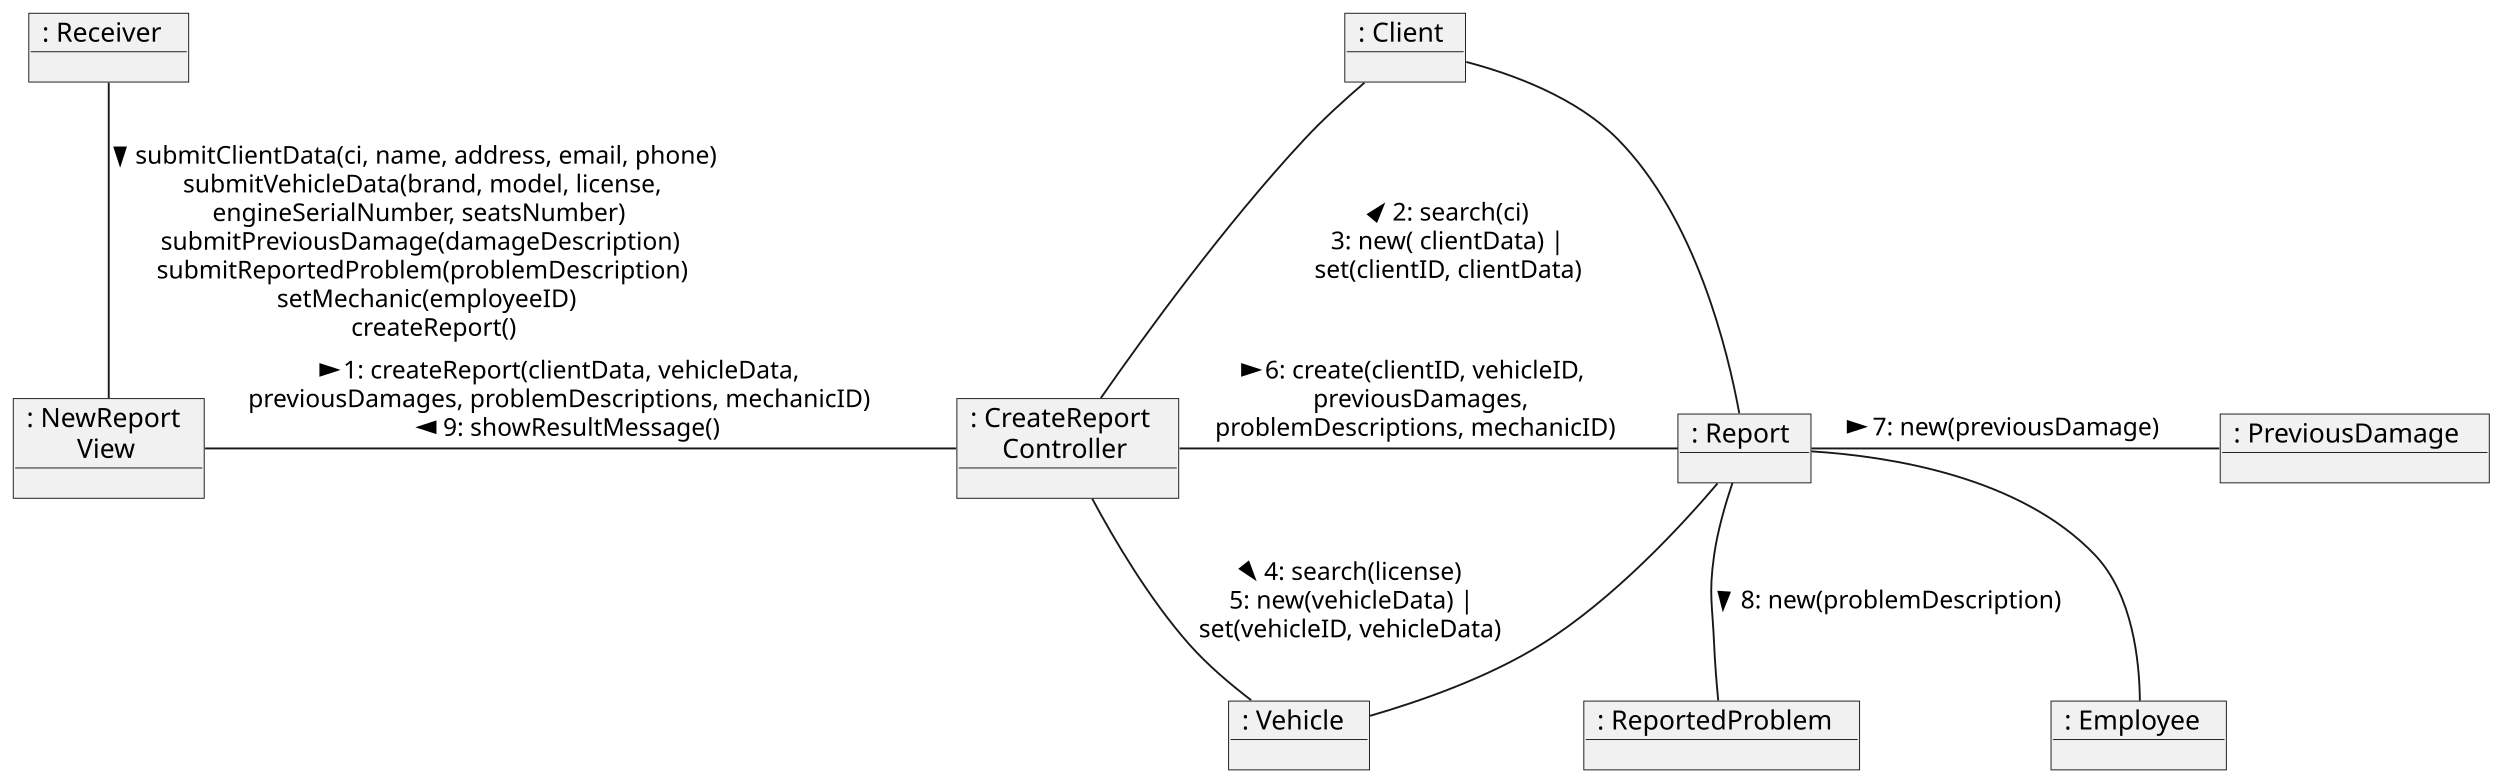
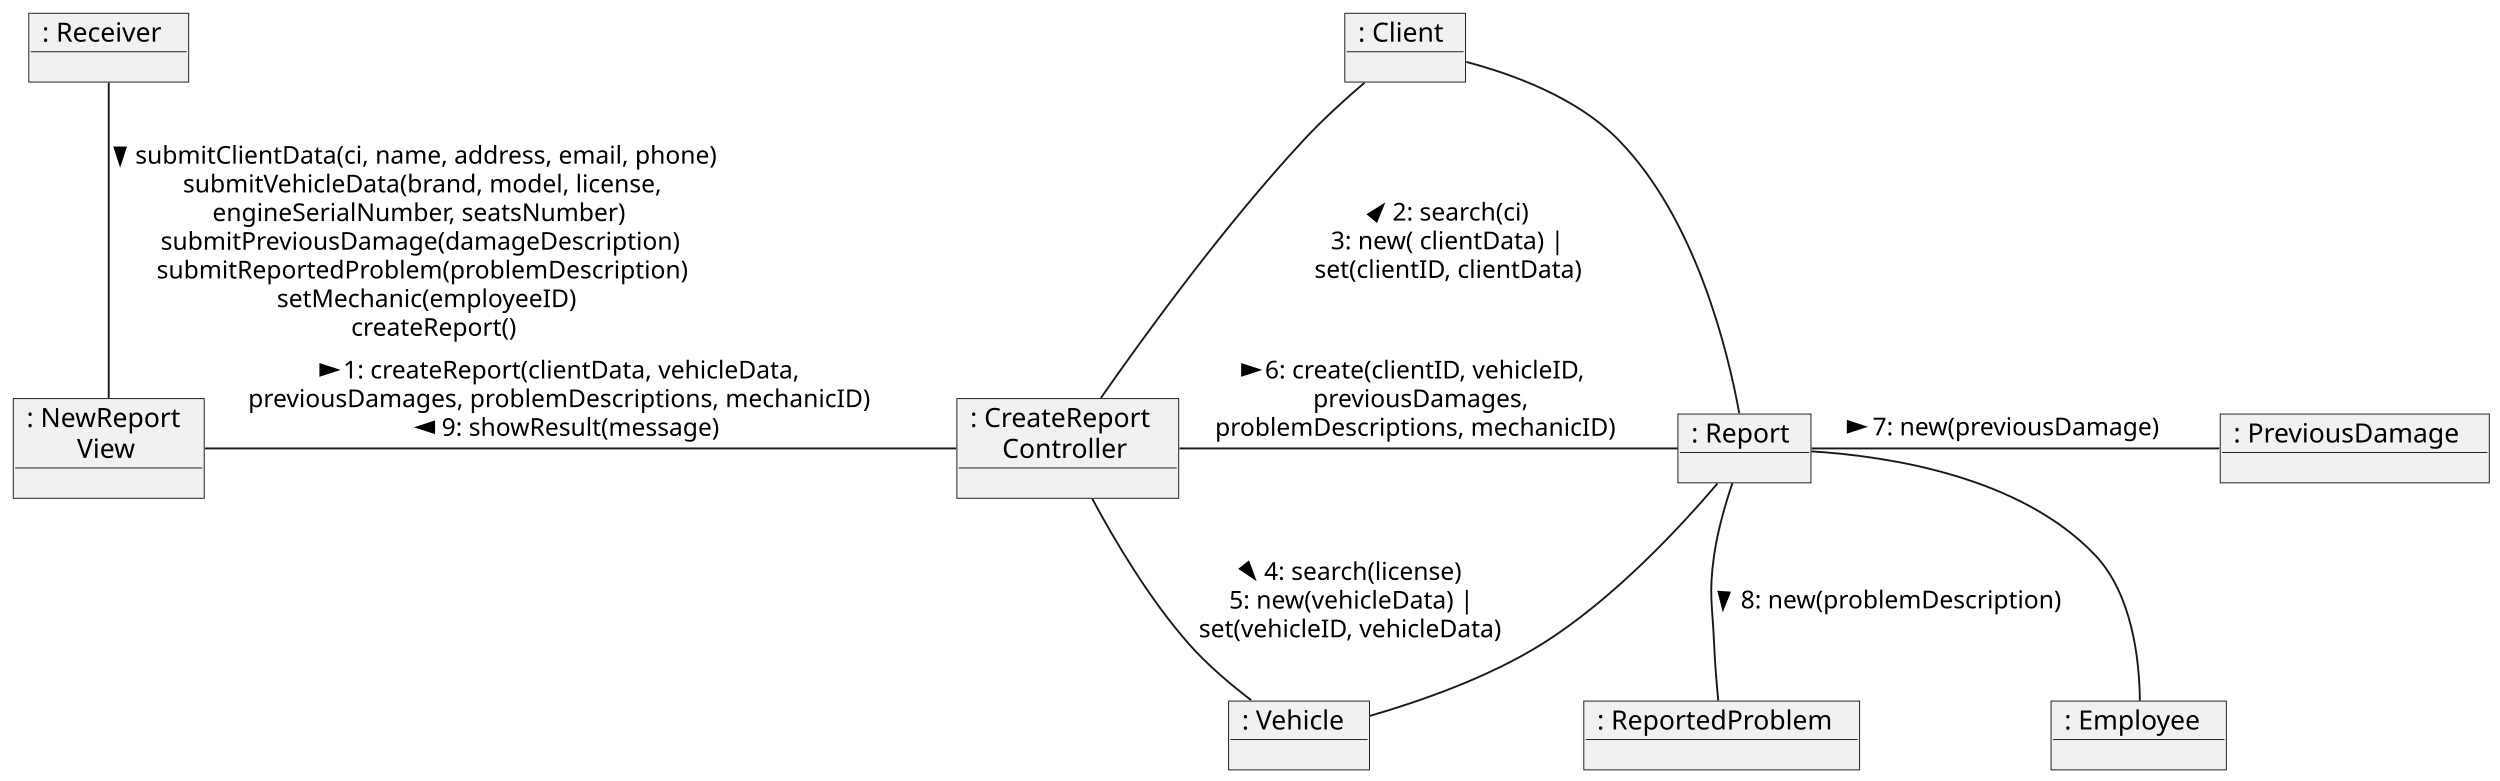
<svg xmlns="http://www.w3.org/2000/svg" contentStyleType="text/css" height="412px" preserveAspectRatio="none" style="width:1319px;height:412px;background:#FFFFFF;" version="1.1" viewBox="0 0 1319 412" width="1319px" zoomAndPan="magnify">
  <defs />
  <g>
    <g id="elem_Receiver">
      <rect fill="#F1F1F1" height="36.297" style="stroke:#181818;stroke-width:0.5;" width="84.362" x="15.19" y="7" />
      <text fill="#000000" font-family="sans-serif" font-size="14" lengthAdjust="spacing" textLength="70.362" x="22.19" y="21.995">: Receiver</text>
      <line style="stroke:#181818;stroke-width:0.5;" x1="16.19" x2="98.552" y1="27.297" y2="27.297" />
    </g>
    <g id="elem_NewReportView">
      <rect fill="#F1F1F1" height="52.594" style="stroke:#181818;stroke-width:0.5;" width="100.741" x="7" y="210.3" />
      <text fill="#000000" font-family="sans-serif" font-size="14" lengthAdjust="spacing" textLength="86.741" x="14" y="225.295">: NewReport</text>
      <text fill="#000000" font-family="sans-serif" font-size="14" lengthAdjust="spacing" textLength="33.53" x="40.605" y="241.592">View</text>
      <line style="stroke:#181818;stroke-width:0.5;" x1="8" x2="106.741" y1="246.894" y2="246.894" />
    </g>
    <g id="elem_Client">
      <rect fill="#F1F1F1" height="36.297" style="stroke:#181818;stroke-width:0.5;" width="63.697" x="709.52" y="7" />
      <text fill="#000000" font-family="sans-serif" font-size="14" lengthAdjust="spacing" textLength="49.697" x="716.52" y="21.995">: Client</text>
      <line style="stroke:#181818;stroke-width:0.5;" x1="710.52" x2="772.217" y1="27.297" y2="27.297" />
    </g>
    <g id="elem_Vehicle">
      <rect fill="#F1F1F1" height="36.297" style="stroke:#181818;stroke-width:0.5;" width="74.32" x="648.21" y="369.89" />
      <text fill="#000000" font-family="sans-serif" font-size="14" lengthAdjust="spacing" textLength="60.32" x="655.21" y="384.885">: Vehicle</text>
      <line style="stroke:#181818;stroke-width:0.5;" x1="649.21" x2="721.53" y1="390.187" y2="390.187" />
    </g>
    <g id="elem_Report">
      <rect fill="#F1F1F1" height="36.297" style="stroke:#181818;stroke-width:0.5;" width="70.205" x="885.27" y="218.45" />
      <text fill="#000000" font-family="sans-serif" font-size="14" lengthAdjust="spacing" textLength="56.205" x="892.27" y="233.445">: Report</text>
      <line style="stroke:#181818;stroke-width:0.5;" x1="886.27" x2="954.475" y1="238.747" y2="238.747" />
    </g>
    <g id="elem_Employee">
      <rect fill="#F1F1F1" height="36.297" style="stroke:#181818;stroke-width:0.5;" width="92.504" x="1082.12" y="369.89" />
      <text fill="#000000" font-family="sans-serif" font-size="14" lengthAdjust="spacing" textLength="78.504" x="1089.12" y="384.885">: Employee</text>
      <line style="stroke:#181818;stroke-width:0.5;" x1="1083.12" x2="1173.624" y1="390.187" y2="390.187" />
    </g>
    <g id="elem_PreviousDamage">
      <rect fill="#F1F1F1" height="36.297" style="stroke:#181818;stroke-width:0.5;" width="141.962" x="1171.39" y="218.45" />
      <text fill="#000000" font-family="sans-serif" font-size="14" lengthAdjust="spacing" textLength="127.962" x="1178.39" y="233.445">: PreviousDamage</text>
      <line style="stroke:#181818;stroke-width:0.5;" x1="1172.39" x2="1312.352" y1="238.747" y2="238.747" />
    </g>
    <g id="elem_ReportedProblem">
      <rect fill="#F1F1F1" height="36.297" style="stroke:#181818;stroke-width:0.5;" width="145.496" x="835.62" y="369.89" />
      <text fill="#000000" font-family="sans-serif" font-size="14" lengthAdjust="spacing" textLength="131.496" x="842.62" y="384.885">: ReportedProblem</text>
      <line style="stroke:#181818;stroke-width:0.5;" x1="836.62" x2="980.116" y1="390.187" y2="390.187" />
    </g>
    <g id="elem_CreateReportController">
      <rect fill="#F1F1F1" height="52.594" style="stroke:#181818;stroke-width:0.5;" width="117.031" x="504.85" y="210.3" />
      <text fill="#000000" font-family="sans-serif" font-size="14" lengthAdjust="spacing" textLength="103.031" x="511.85" y="225.295">: CreateReport</text>
      <text fill="#000000" font-family="sans-serif" font-size="14" lengthAdjust="spacing" textLength="69.173" x="528.779" y="241.592">Controller</text>
      <line style="stroke:#181818;stroke-width:0.5;" x1="505.85" x2="620.881" y1="246.894" y2="246.894" />
    </g>
    <g id="link_Receiver_NewReportView">
      <path codeLine="11" d="M57.37,43.65 C57.37,80.61 57.37,166.81 57.37,209.99 " fill="none" id="Receiver-NewReportView" style="stroke:#181818;stroke-width:1;" />
      <polygon fill="#000000" points="63.37,86.866,66.309,77.821,60.431,77.821,63.37,86.866" style="stroke:#000000;stroke-width:1;" />
      <text fill="#000000" font-family="sans-serif" font-size="13" lengthAdjust="spacing" textLength="332.033" x="71.37" y="86.367">submitClientData(ci, name, address, email, phone)</text>
      <text fill="#000000" font-family="sans-serif" font-size="13" lengthAdjust="spacing" textLength="272.822" x="96.542" y="101.5">submitVehicleData(brand, model, license,</text>
      <text fill="#000000" font-family="sans-serif" font-size="13" lengthAdjust="spacing" textLength="233.511" x="112.065" y="116.632">engineSerialNumber, seatsNumber)</text>
      <text fill="#000000" font-family="sans-serif" font-size="13" lengthAdjust="spacing" textLength="292.227" x="84.773" y="131.765">submitPreviousDamage(damageDescription)</text>
      <text fill="#000000" font-family="sans-serif" font-size="13" lengthAdjust="spacing" textLength="296.486" x="82.643" y="146.898">submitReportedProblem(problemDescription)</text>
      <text fill="#000000" font-family="sans-serif" font-size="13" lengthAdjust="spacing" textLength="169.59" x="146.091" y="162.031">setMechanic(employeeID)</text>
      <text fill="#000000" font-family="sans-serif" font-size="13" lengthAdjust="spacing" textLength="95.374" x="185.266" y="177.164">createReport()</text>
    </g>
    <g id="link_NewReportView_CreateReportController">
      <path codeLine="12" d="M108.2,236.6 C202.56,236.6 404.27,236.6 504.43,236.6 " fill="none" id="NewReportView-CreateReportController" style="stroke:#181818;stroke-width:1;" />
      <polygon fill="#000000" points="178.069,195.166,169.024,192.227,169.024,198.105,178.069,195.166" style="stroke:#000000;stroke-width:1;" />
      <text fill="#000000" font-family="sans-serif" font-size="13" lengthAdjust="spacing" textLength="263.567" x="181.069" y="199.667">1: createReport(clientData, vehicleData,</text>
      <text fill="#000000" font-family="sans-serif" font-size="13" lengthAdjust="spacing" textLength="350.841" x="130.932" y="214.8">previousDamages, problemDescriptions, mechanicID)</text>
-       <polygon fill="#000000" points="220.726,225.432,229.771,228.371,229.771,222.493,220.726,225.432" style="stroke:#000000;stroke-width:1;" />
-       <text fill="#000000" font-family="sans-serif" font-size="13" lengthAdjust="spacing" textLength="158.253" x="233.726" y="229.933">9: showResultMessage()</text>
+       <polygon fill="#000000" points="220.003,225.432,229.048,228.371,229.048,222.493,220.003,225.432" style="stroke:#000000;stroke-width:1;" />
+       <text fill="#000000" font-family="sans-serif" font-size="13" lengthAdjust="spacing" textLength="159.701" x="233.003" y="229.933">9: showResult(message)</text>
    </g>
    <g id="link_Client_CreateReportController">
      <path codeLine="13" d="M719.89,43.65 C709.9,52.19 698.11,62.85 688.37,73.3 C646.31,118.45 603.84,176.95 580.84,209.96 " fill="none" id="Client-CreateReportController" style="stroke:#181818;stroke-width:1;" />
      <polygon fill="#000000" points="729.852,108.031,721.795,113.085,726.305,116.855,729.852,108.031" style="stroke:#000000;stroke-width:1;" />
      <text fill="#000000" font-family="sans-serif" font-size="13" lengthAdjust="spacing" textLength="81.155" x="734.645" y="116.367">2: search(ci)</text>
      <text fill="#000000" font-family="sans-serif" font-size="13" lengthAdjust="spacing" textLength="133.186" x="702.129" y="131.5">3: new( clientData) |</text>
      <text fill="#000000" font-family="sans-serif" font-size="13" lengthAdjust="spacing" textLength="154.572" x="693.502" y="146.632">set(clientID, clientData)</text>
    </g>
    <g id="link_CreateReportController_Vehicle">
      <path codeLine="14" d="M576.27,263.14 C587.92,284.86 606.43,316.19 627.37,339.89 C636.99,350.78 649.3,361.17 660.1,369.41 " fill="none" id="CreateReportController-Vehicle" style="stroke:#181818;stroke-width:1;" />
      <polygon fill="#000000" points="662.025,305.382,658.731,296.46,654.116,300.101,662.025,305.382" style="stroke:#000000;stroke-width:1;" />
      <text fill="#000000" font-family="sans-serif" font-size="13" lengthAdjust="spacing" textLength="115.775" x="666.929" y="305.957">4: search(license)</text>
      <text fill="#000000" font-family="sans-serif" font-size="13" lengthAdjust="spacing" textLength="139.648" x="648.492" y="321.09">5: new(vehicleData) |</text>
      <text fill="#000000" font-family="sans-serif" font-size="13" lengthAdjust="spacing" textLength="175.76" x="632.502" y="336.223">set(vehicleID, vehicleData)</text>
    </g>
    <g id="link_CreateReportController_Report">
      <path codeLine="15" d="M622.32,236.6 C697.18,236.6 823.96,236.6 885.19,236.6 " fill="none" id="CreateReportController-Report" style="stroke:#181818;stroke-width:1;" />
      <polygon fill="#000000" points="664.372,195.166,655.327,192.227,655.327,198.105,664.372,195.166" style="stroke:#000000;stroke-width:1;" />
      <text fill="#000000" font-family="sans-serif" font-size="13" lengthAdjust="spacing" textLength="185.498" x="667.372" y="199.667">6: create(clientID, vehicleID,</text>
      <text fill="#000000" font-family="sans-serif" font-size="13" lengthAdjust="spacing" textLength="121.627" x="692.807" y="214.8">previousDamages,</text>
      <text fill="#000000" font-family="sans-serif" font-size="13" lengthAdjust="spacing" textLength="225.082" x="641.08" y="229.933">problemDescriptions, mechanicID)</text>
    </g>
    <g id="link_Report_Client">
      <path codeLine="16" d="M917.63,218.02 C911.68,185.36 894.61,114.83 853.37,73.3 C831.67,51.44 798.29,39.18 773.61,32.68 " fill="none" id="Report-Client" style="stroke:#181818;stroke-width:1;" />
    </g>
    <g id="link_Report_Vehicle">
      <path codeLine="17" d="M906.15,255.07 C887.11,277.47 851.31,316.22 813.37,339.89 C785.14,357.51 749.34,369.99 722.79,377.67 " fill="none" id="Report-Vehicle" style="stroke:#181818;stroke-width:1;" />
    </g>
    <g id="link_Report_PreviousDamage">
      <path codeLine="18" d="M955.75,236.6 C1007.3,236.6 1104.15,236.6 1170.9,236.6 " fill="none" id="Report-PreviousDamage" style="stroke:#181818;stroke-width:1;" />
      <polygon fill="#000000" points="983.93,225.166,974.885,222.227,974.885,228.105,983.93,225.166" style="stroke:#000000;stroke-width:1;" />
      <text fill="#000000" font-family="sans-serif" font-size="13" lengthAdjust="spacing" textLength="164.519" x="987.93" y="229.667">7: new(previousDamage)</text>
    </g>
    <g id="link_Report_ReportedProblem">
      <path codeLine="19" d="M914.05,254.76 C910.42,265.54 906.22,279.83 904.37,292.89 C901.44,313.58 903.49,319.02 904.37,339.89 C904.79,349.74 905.69,360.72 906.54,369.6 " fill="none" id="Report-ReportedProblem" style="stroke:#181818;stroke-width:1;" />
      <polygon fill="#000000" points="909.044,321.446,912.567,312.612,906.701,312.228,909.044,321.446" style="stroke:#000000;stroke-width:1;" />
      <text fill="#000000" font-family="sans-serif" font-size="13" lengthAdjust="spacing" textLength="181.911" x="918.37" y="320.957">8: new(problemDescription)</text>
    </g>
    <g id="link_Report_Employee">
      <path codeLine="20" d="M955.69,238.14 C997.41,240.75 1066.11,251.59 1105.37,292.89 C1125.19,313.75 1128.8,348.75 1129,369.69 " fill="none" id="Report-Employee" style="stroke:#181818;stroke-width:1;" />
    </g>
  </g>
</svg>
